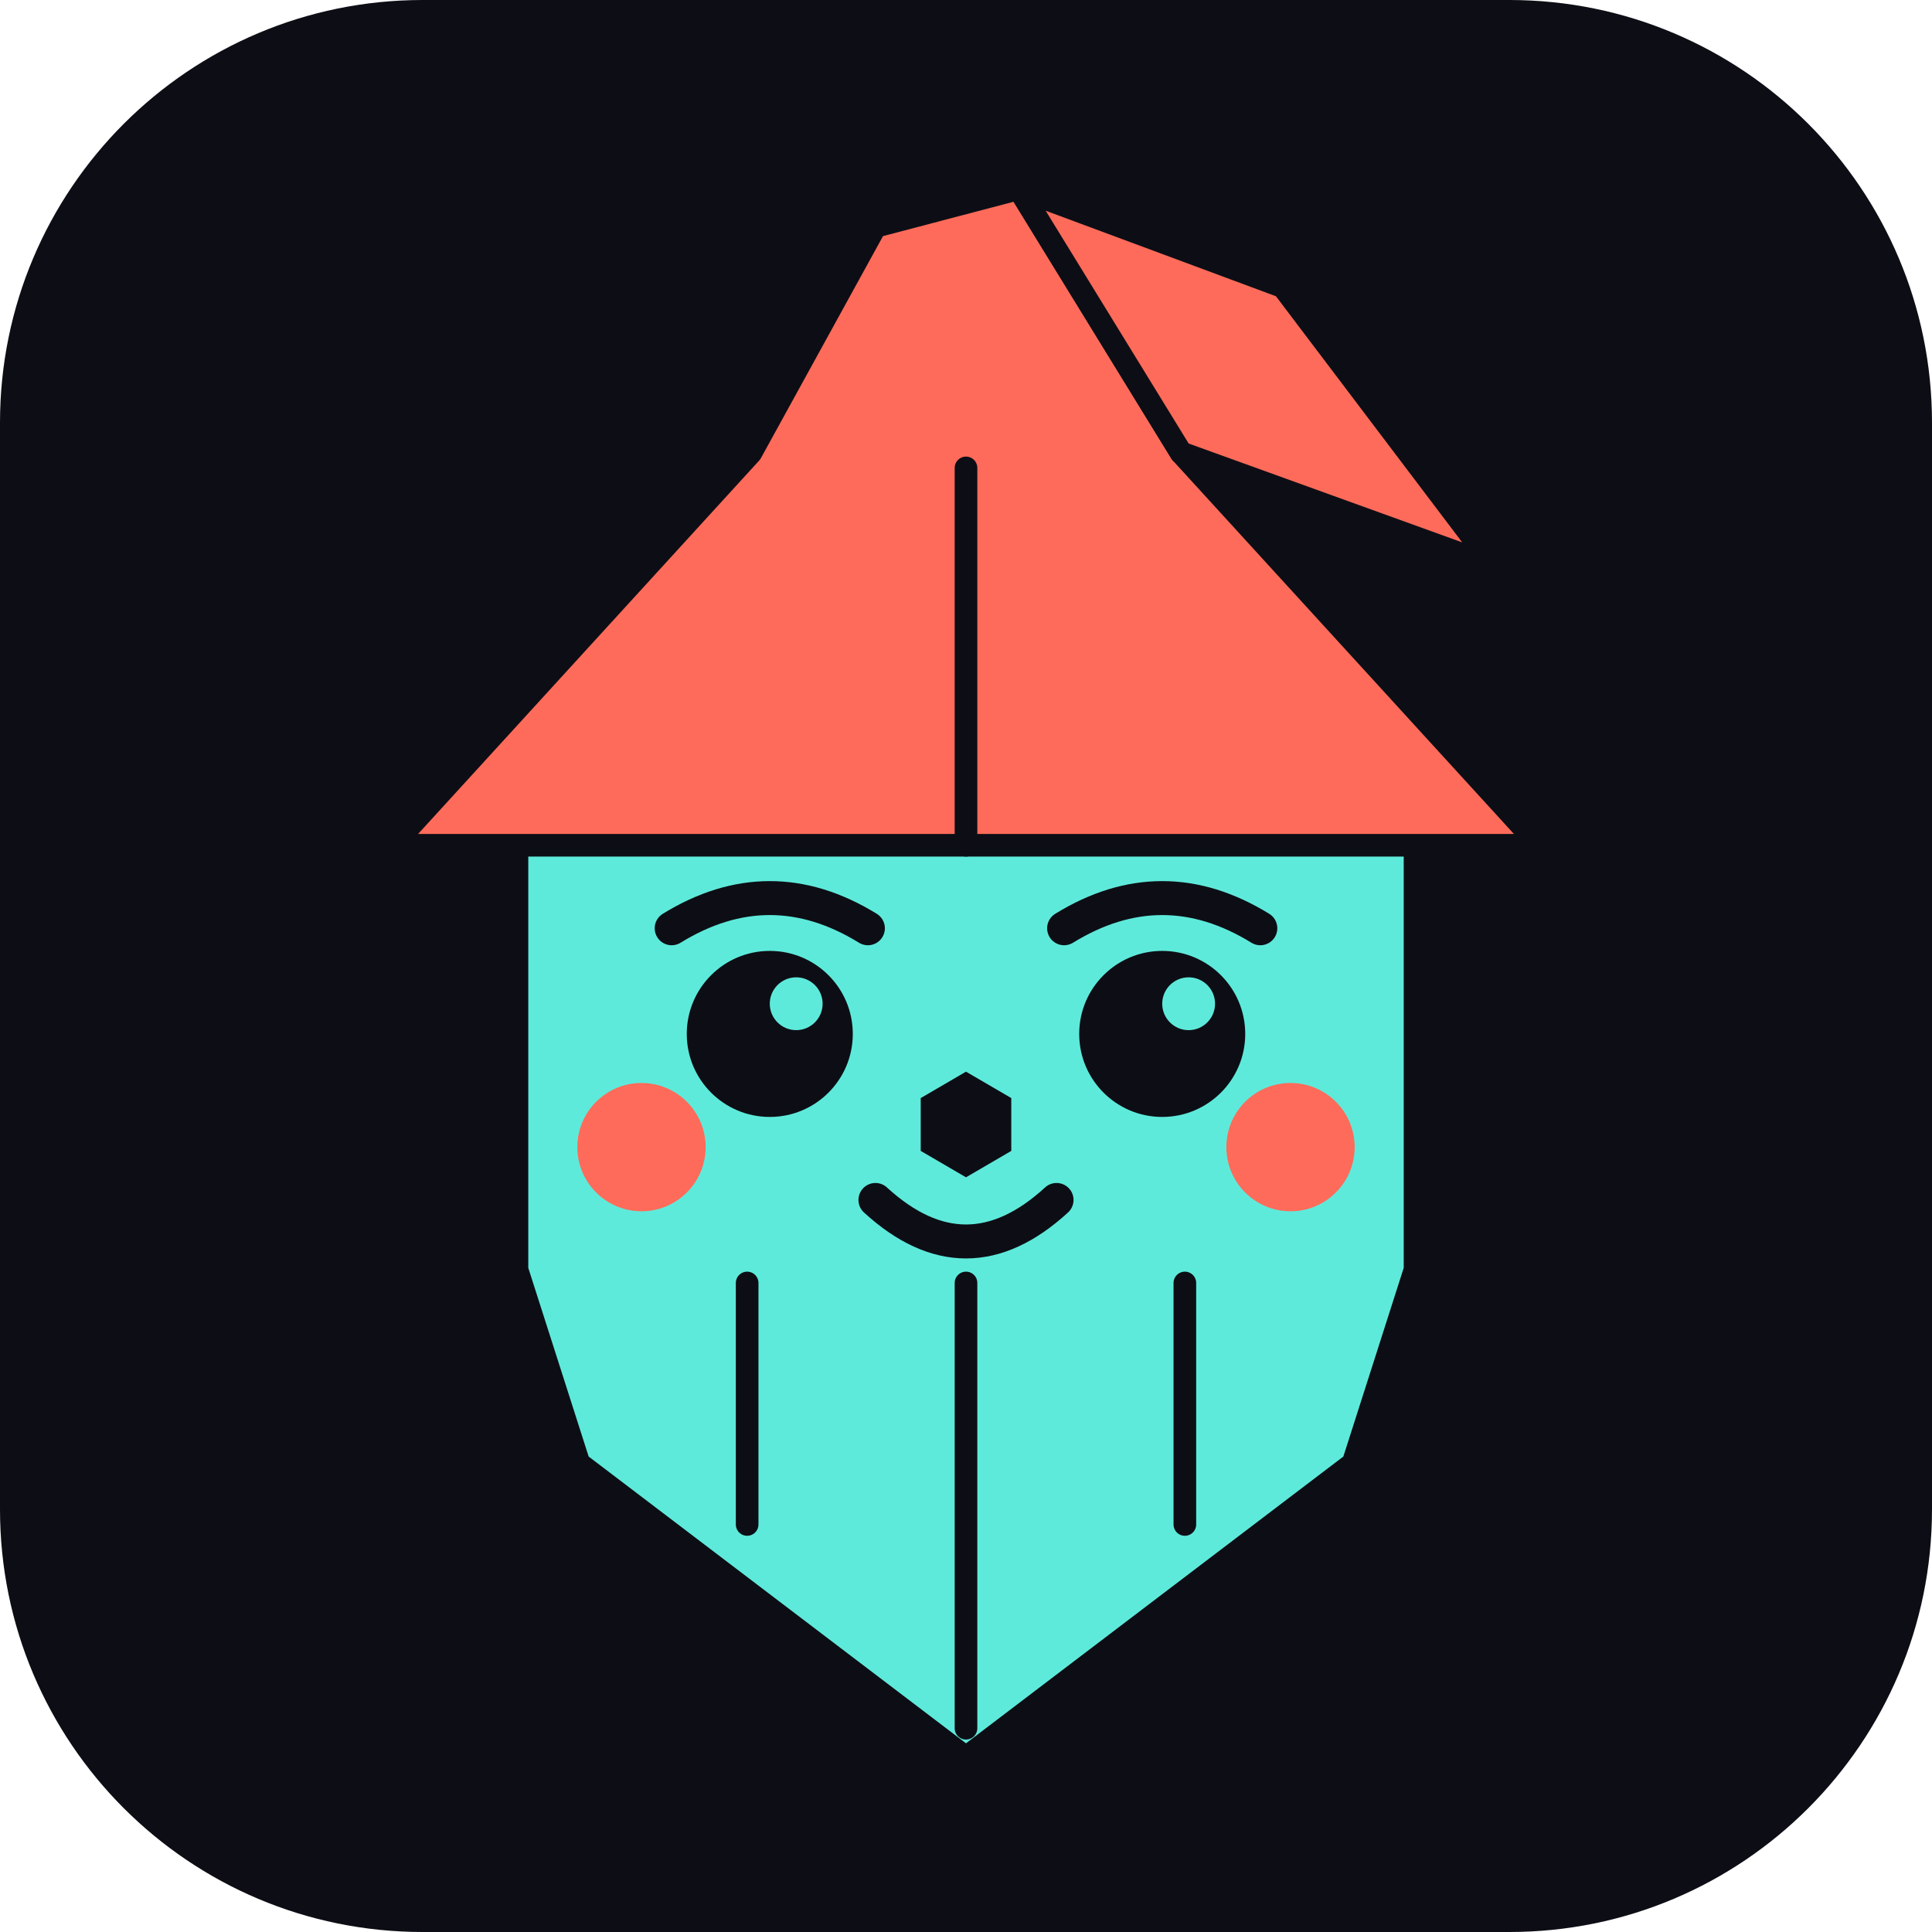
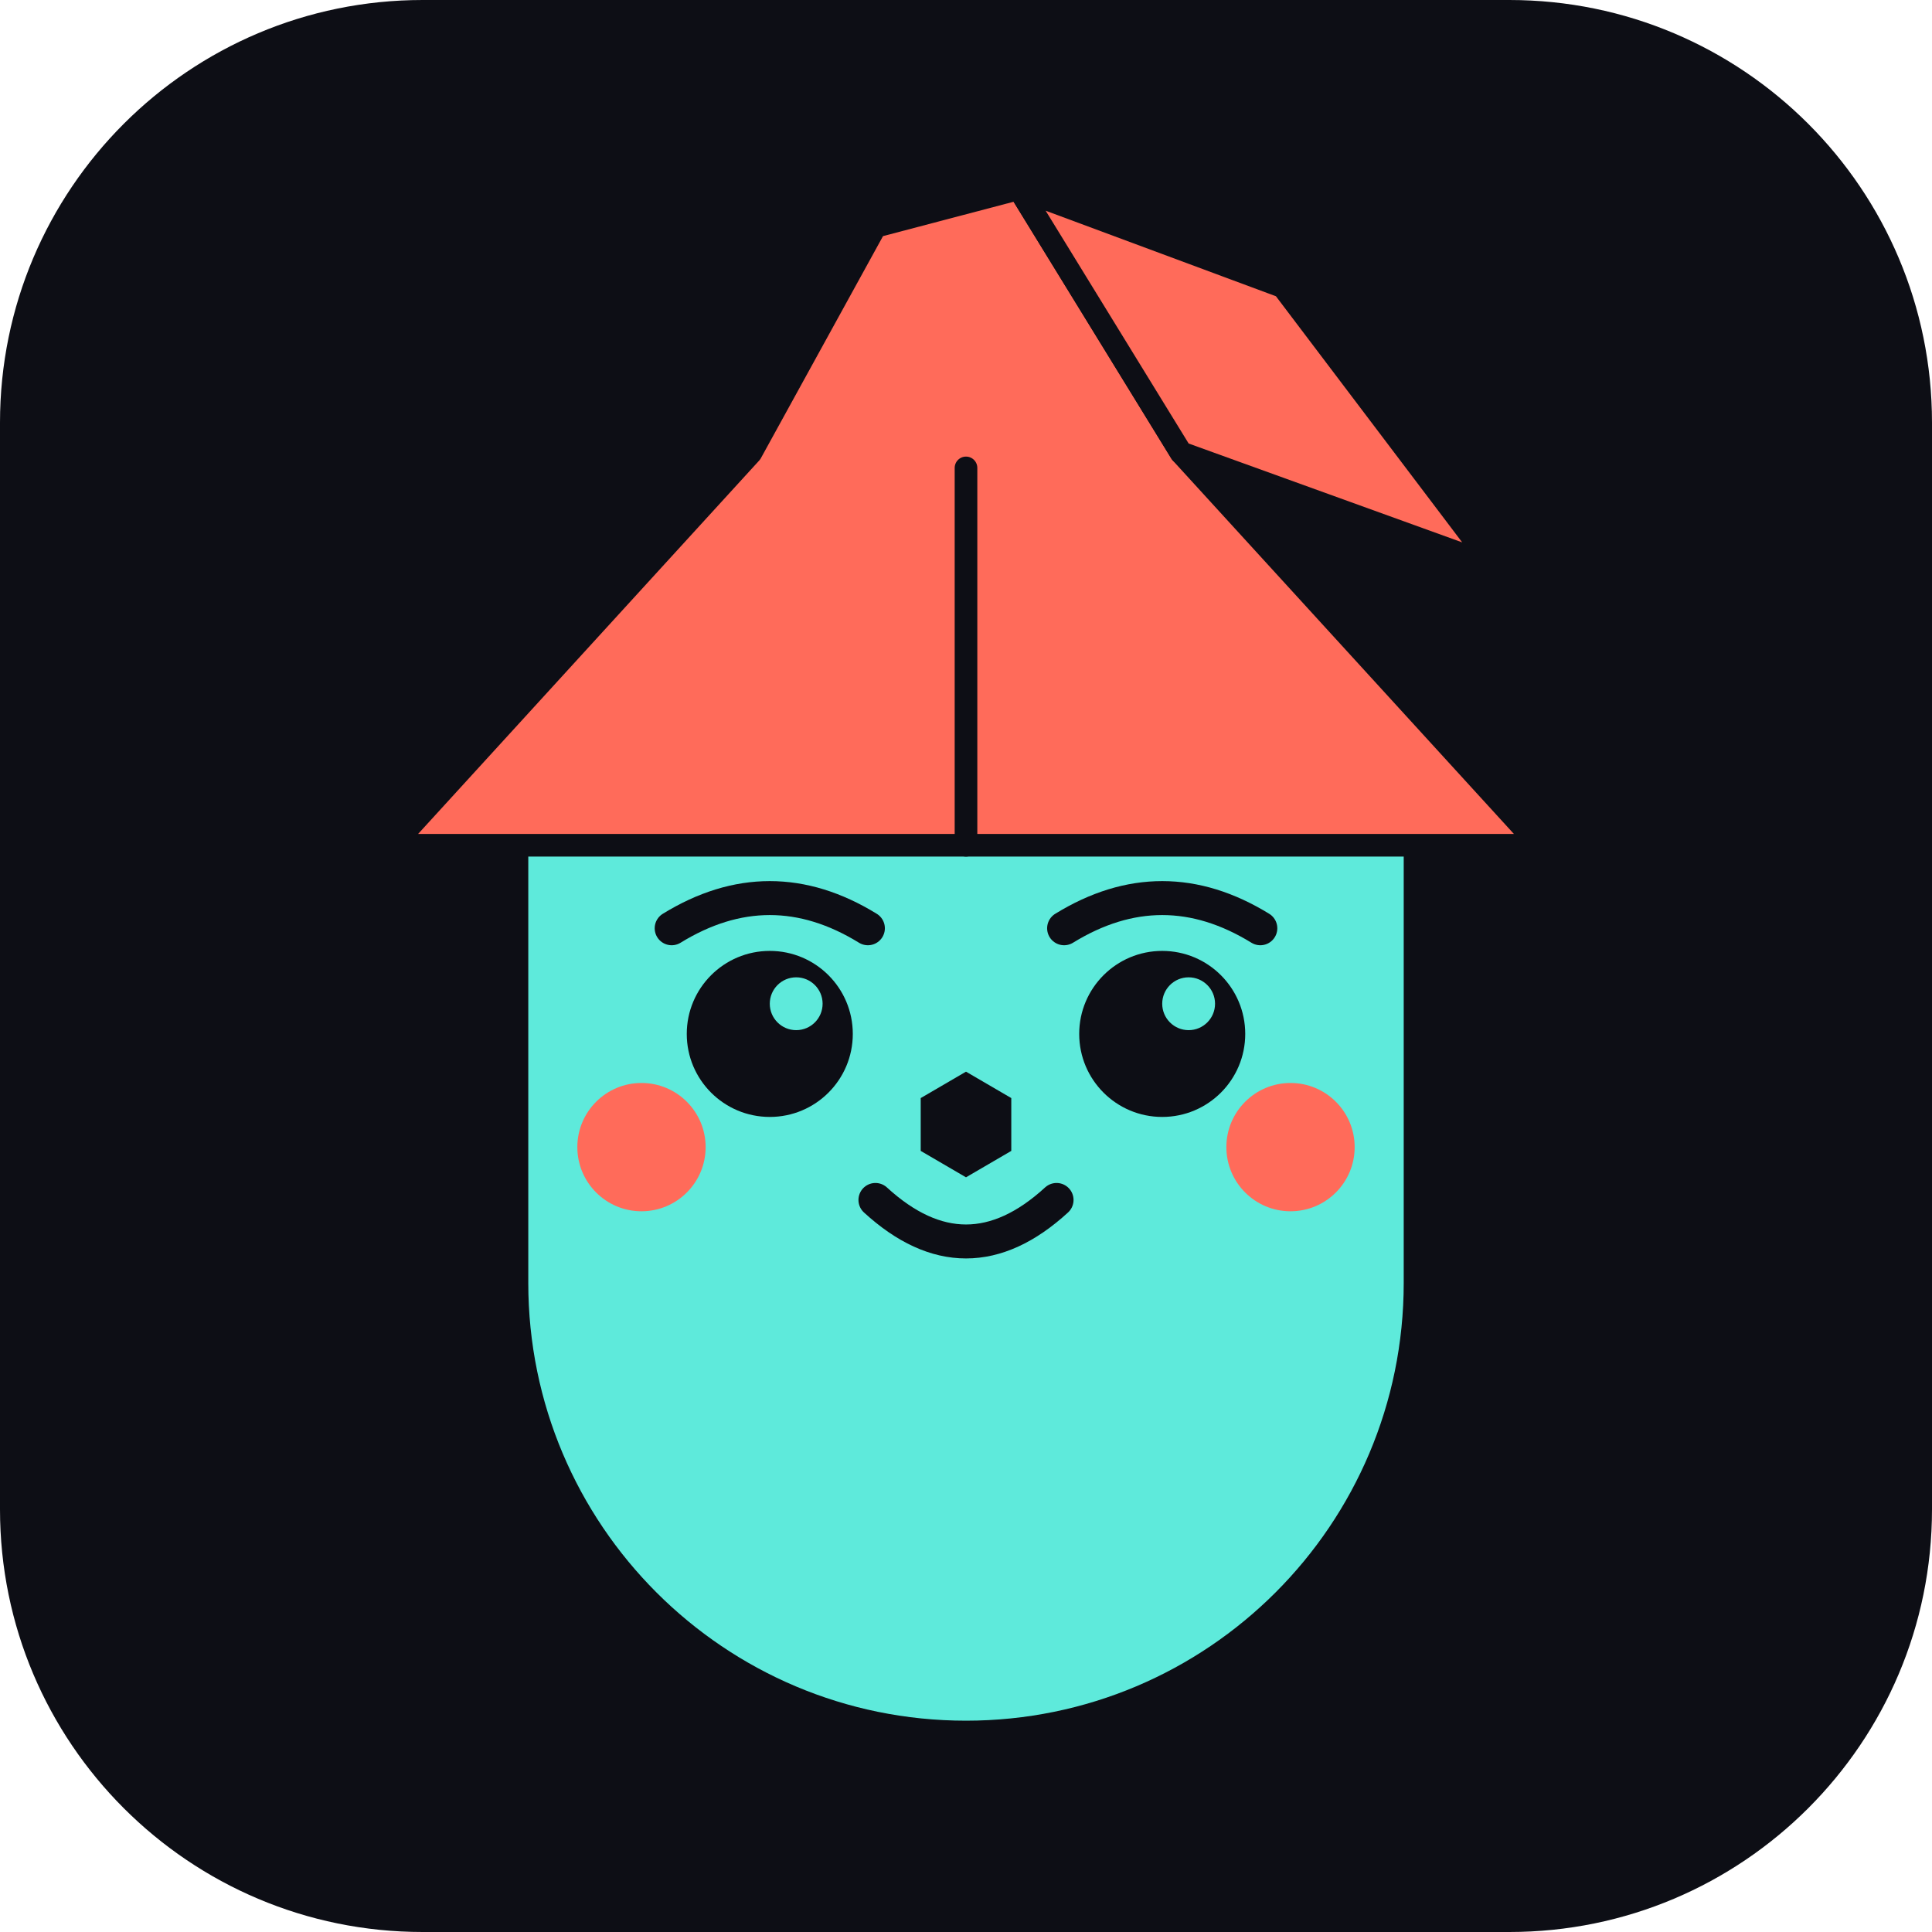
<svg xmlns="http://www.w3.org/2000/svg" viewBox="0 0 512 512">
  <rect width="512" height="512" rx="112" fill="#0D0E15" />
  <g fill="#5EEADB">
-     <polygon points="140,214 372,214 372,336 356,386 256,462 156,386 140,336" />
+     <path d="M140,214 H372 V340 A116,116 0 0 1 140,340 Z" />
  </g>
  <g fill="#FF6B5A" stroke="#0D0E15" stroke-width="6" stroke-linejoin="round">
    <polygon points="104,224 408,224 313,120 270,50 232,60 199,120" />
    <polygon points="270,50 313,120 396,150 340,76" />
  </g>
  <g fill="none" stroke="#0D0E15" stroke-width="6" stroke-linecap="round">
    <path d="M256,224 V124" />
-     <path d="M198,340 V404 M256,340 V458 M314,340 V404" />
  </g>
  <g fill="#FF6B5A">
    <circle cx="170" cy="304" r="17" />
    <circle cx="342" cy="304" r="17" />
  </g>
  <g fill="none" stroke="#0D0E15" stroke-width="9" stroke-linecap="round">
    <path d="M178,246 Q204,230 230,246" />
    <path d="M282,246 Q308,230 334,246" />
    <path d="M232,318 Q256,340 280,318" />
  </g>
  <g fill="#0D0E15">
    <circle cx="204" cy="274" r="22" />
    <circle cx="308" cy="274" r="22" />
  </g>
  <g fill="#5EEADB">
    <circle cx="211" cy="266" r="7" />
    <circle cx="315" cy="266" r="7" />
  </g>
  <polygon fill="#0D0E15" points="256,284 268,291 268,305 256,312 244,305 244,291" />
</svg>
